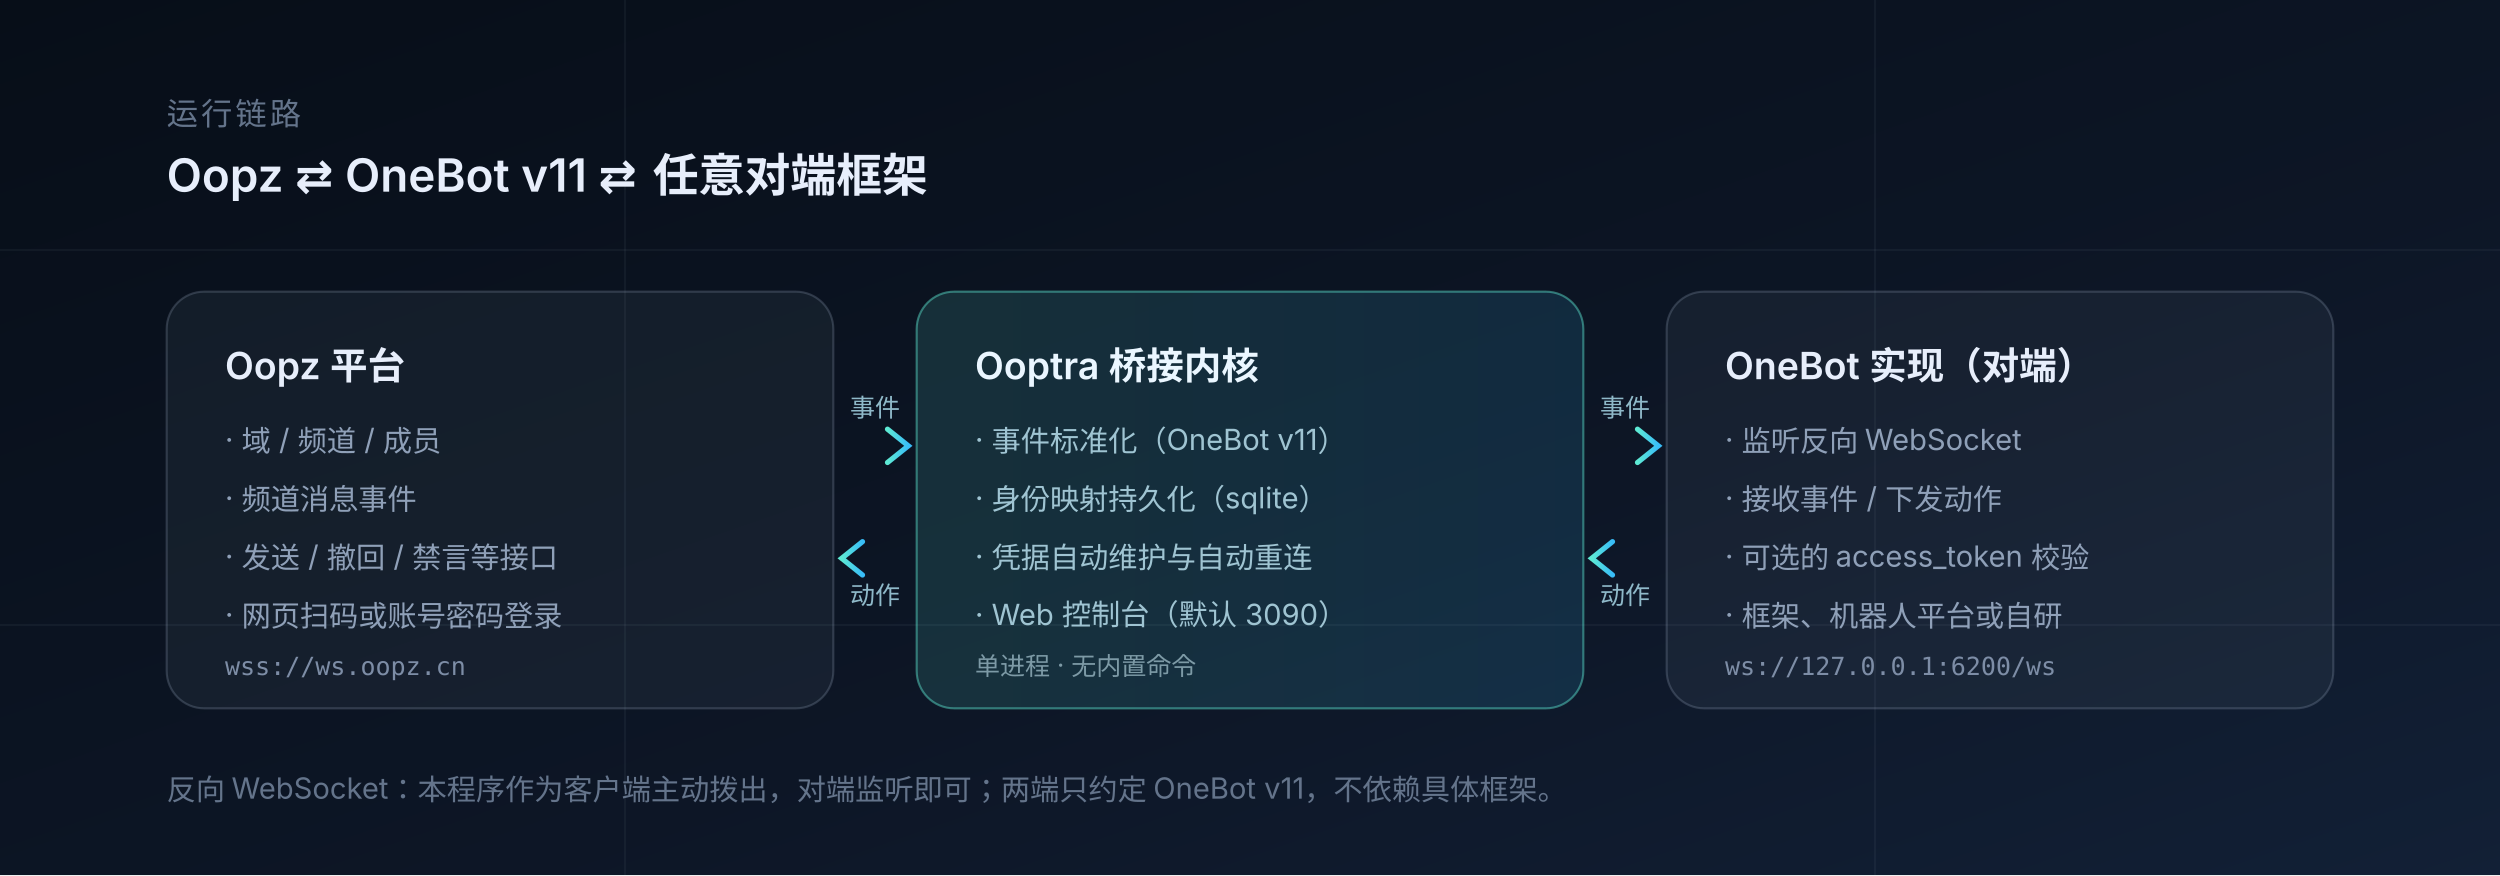
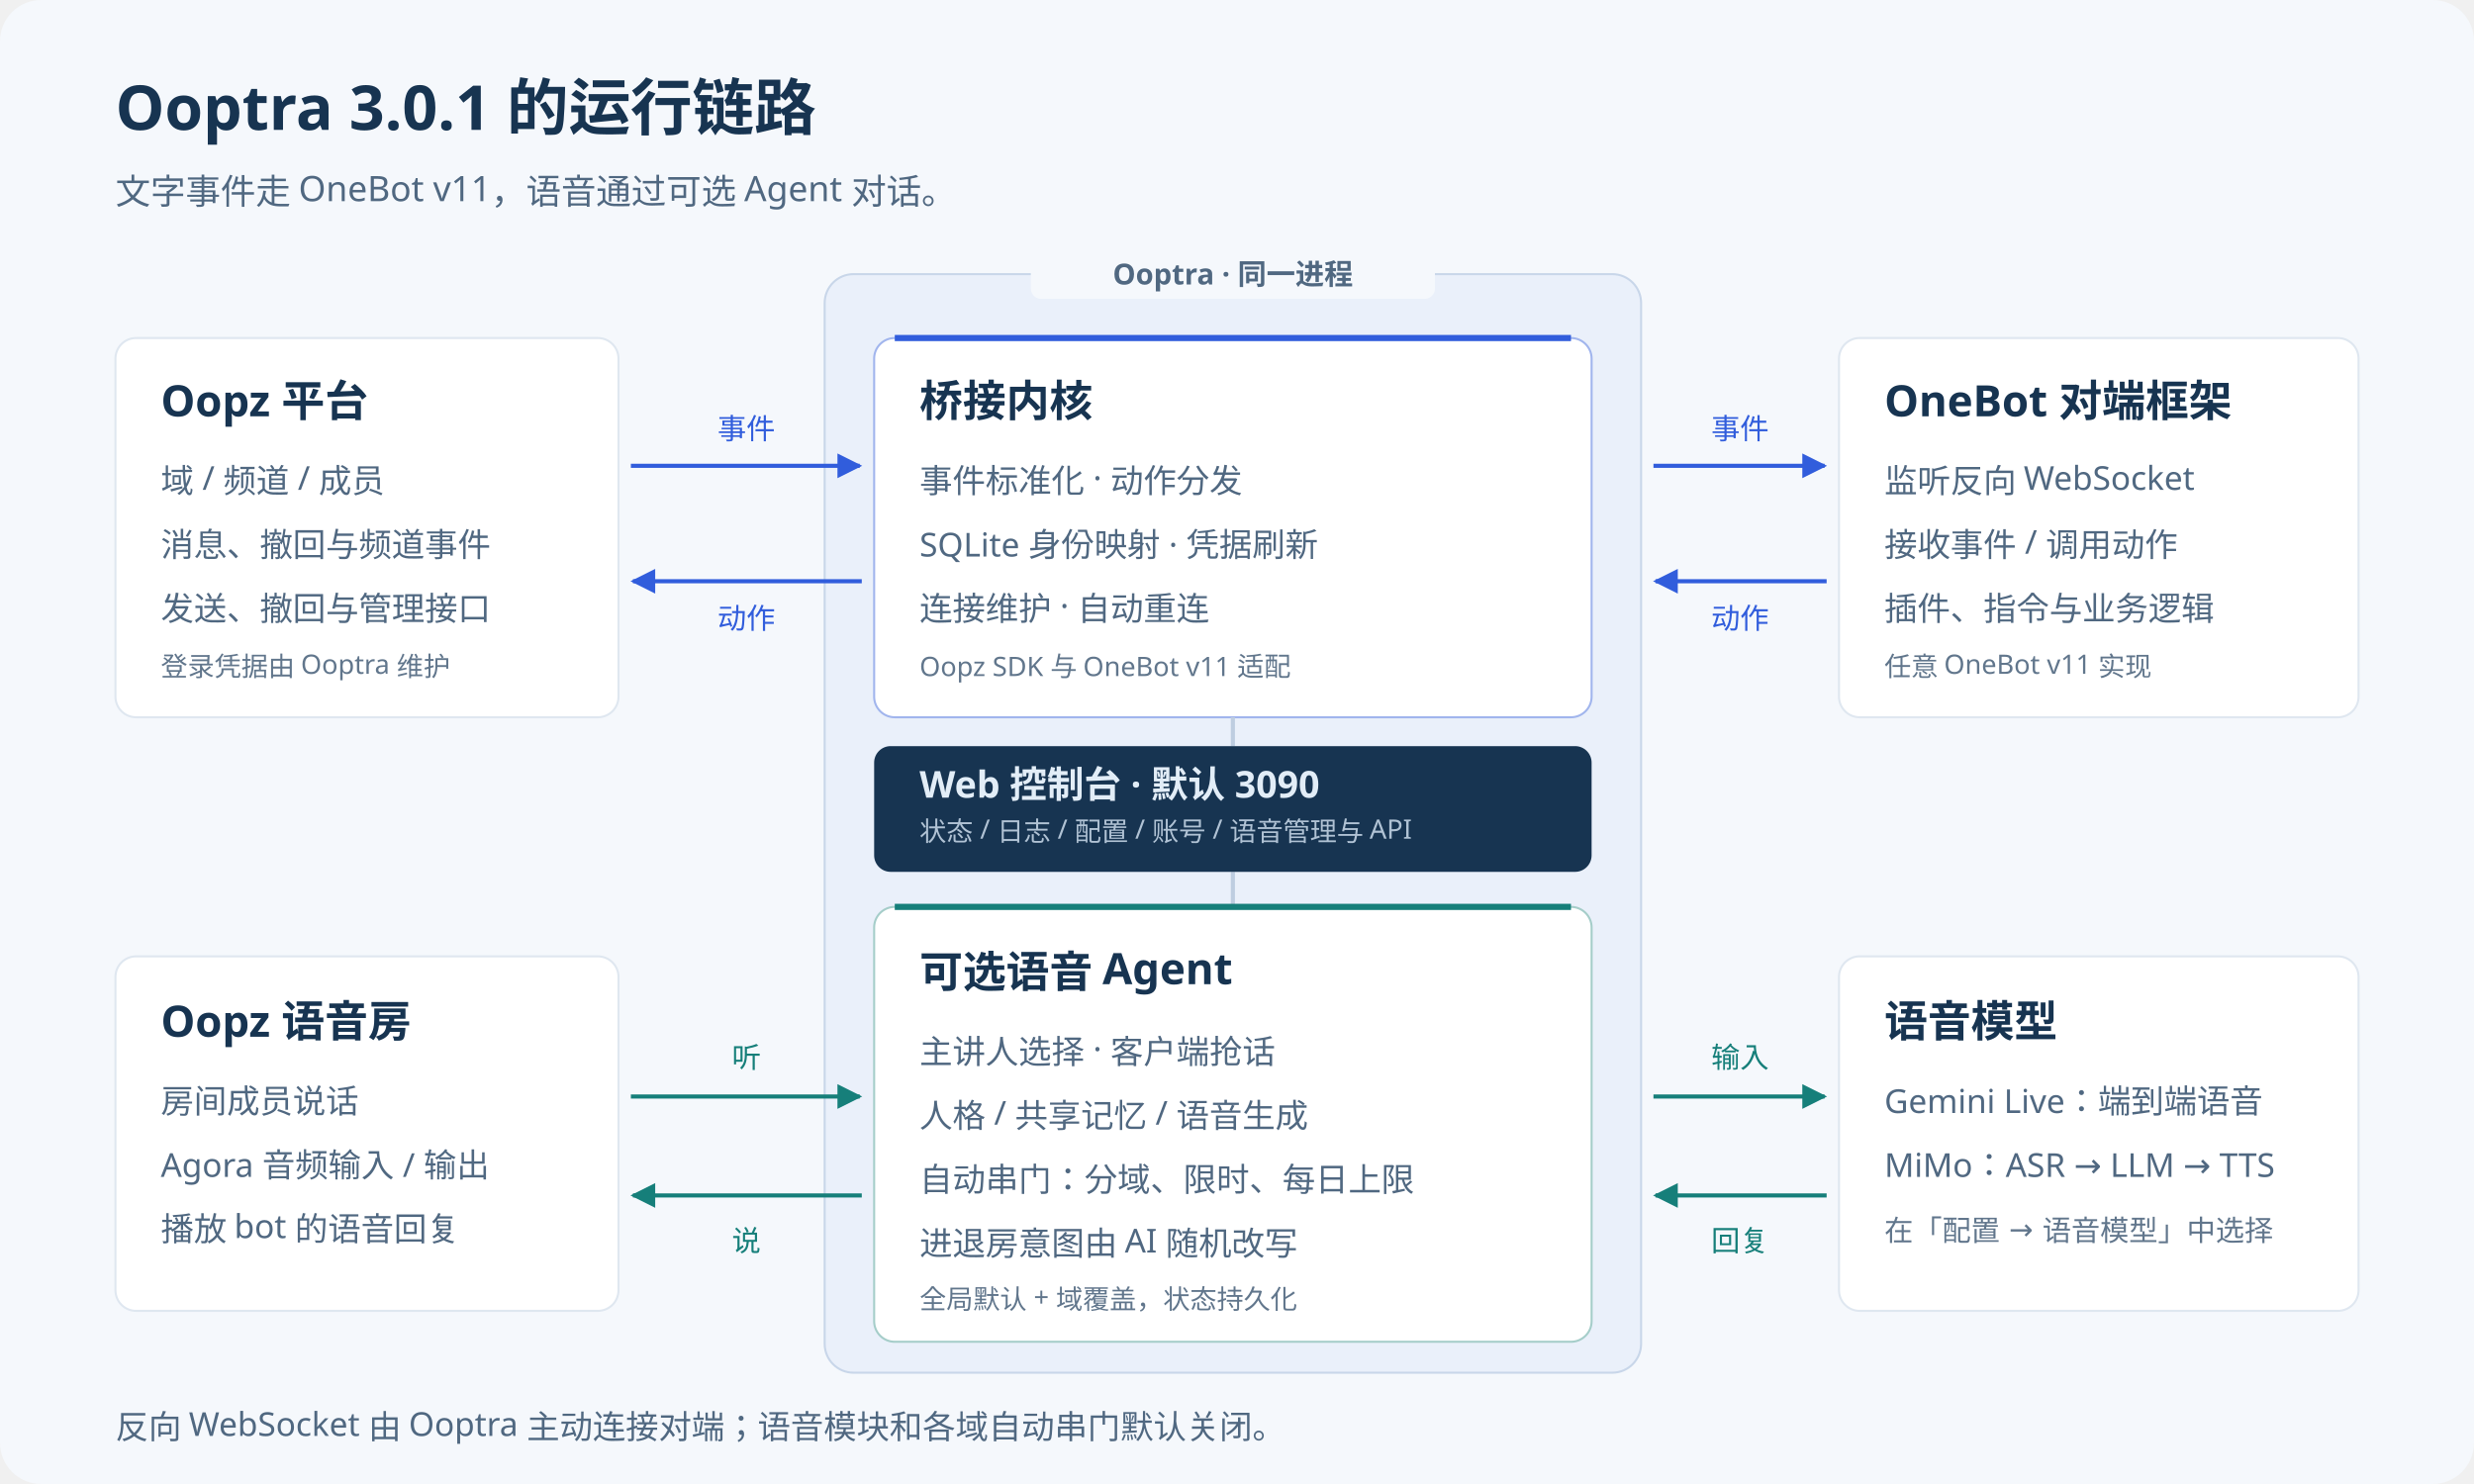
- <svg xmlns="http://www.w3.org/2000/svg" width="1200" height="420" viewBox="0 0 1200 420" role="img" aria-labelledby="map-title map-desc">
+ <svg xmlns="http://www.w3.org/2000/svg" width="1200" height="720" viewBox="0 0 1200 720" role="img" aria-labelledby="map-title map-desc">
  <defs>
-     <linearGradient id="map-bg" x1="0" y1="0" x2="1" y2="1">
-       <stop offset="0" stop-color="#070e18" />
-       <stop offset="0.6" stop-color="#0d1626" />
-       <stop offset="1" stop-color="#122036" />
-     </linearGradient>
-     <linearGradient id="map-wire" x1="0" y1="0" x2="1" y2="0">
-       <stop offset="0" stop-color="#5eead4" />
-       <stop offset="1" stop-color="#38bdf8" />
-     </linearGradient>
-     <style>
-       .sans { font-family: -apple-system, BlinkMacSystemFont, "Segoe UI", "PingFang SC", "Microsoft YaHei", sans-serif; }
-       .mono { font-family: ui-monospace, "SFMono-Regular", Menlo, Consolas, monospace; }
-     </style>
+     <marker id="map-arrow-blue" viewBox="0 0 10 10" refX="9" refY="5" markerWidth="6" markerHeight="6" orient="auto-start-reverse">
+       <path d="M0 0l10 5-10 5Z" fill="#315DDC" />
+     </marker>
+     <marker id="map-arrow-teal" viewBox="0 0 10 10" refX="9" refY="5" markerWidth="6" markerHeight="6" orient="auto-start-reverse">
+       <path d="M0 0l10 5-10 5Z" fill="#167F7A" />
+     </marker>
  </defs>
-   <rect width="1200" height="420" fill="url(#map-bg)" />
-   <g stroke="#94a3b8" stroke-opacity="0.07" stroke-width="1">
-     <path d="M0 120 H1200 M0 300 H1200" />
-     <path d="M300 0 V420 M900 0 V420" />
+   <g font-family="Segoe UI, Microsoft YaHei UI, PingFang SC, sans-serif">
+     <rect width="1200" height="720" rx="20" fill="#F5F8FC" />
+     <text x="56" y="63" font-size="30" font-weight="650" fill="#173451">Ooptra 3.0.1 的运行链路</text>
+     <text x="56" y="99" font-size="17" fill="#506881">文字事件走 OneBot v11，语音通过可选 Agent 对话。</text>
+     <rect x="400" y="133" width="396" height="533" rx="14" fill="#EAF0FA" stroke="#C8D6E9" />
+     <rect x="500" y="120" width="196" height="25" rx="5" fill="#F5F8FC" />
+     <text x="598" y="138" text-anchor="middle" font-size="14" font-weight="600" fill="#506881">Ooptra · 同一进程</text>
+     <rect x="56" y="164" width="244" height="184" rx="10" fill="#FFFFFF" stroke="#DFE7F0" />
+     <text x="78" y="202" font-size="21" font-weight="650" fill="#173451">Oopz 平台</text>
+     <text x="78" y="239" font-size="16" fill="#506881">域 / 频道 / 成员</text>
+     <text x="78" y="270" font-size="16" fill="#506881">消息、撤回与频道事件</text>
+     <text x="78" y="301" font-size="16" fill="#506881">发送、撤回与管理接口</text>
+     <text x="78" y="328" font-size="13" fill="#61768C">登录凭据由 Ooptra 维护</text>
+     <rect x="424" y="164" width="348" height="184" rx="10" fill="#FFFFFF" stroke="#A1B5ED" />
+     <path d="M434 164h328" stroke="#315DDC" stroke-width="3" />
+     <text x="446" y="202" font-size="21" font-weight="650" fill="#173451">桥接内核</text>
+     <text x="446" y="239" font-size="16" fill="#506881">事件标准化 · 动作分发</text>
+     <text x="446" y="270" font-size="16" fill="#506881">SQLite 身份映射 · 凭据刷新</text>
+     <text x="446" y="301" font-size="16" fill="#506881">连接维护 · 自动重连</text>
+     <text x="446" y="328" font-size="13" fill="#61768C">Oopz SDK 与 OneBot v11 适配</text>
+     <rect x="892" y="164" width="252" height="184" rx="10" fill="#FFFFFF" stroke="#DFE7F0" />
+     <text x="914" y="202" font-size="21" font-weight="650" fill="#173451">OneBot 对端框架</text>
+     <text x="914" y="239" font-size="16" fill="#506881">监听反向 WebSocket</text>
+     <text x="914" y="270" font-size="16" fill="#506881">接收事件 / 调用动作</text>
+     <text x="914" y="301" font-size="16" fill="#506881">插件、指令与业务逻辑</text>
+     <text x="914" y="328" font-size="13" fill="#61768C">任意 OneBot v11 实现</text>
+     <g fill="none" stroke="#315DDC" stroke-width="2" marker-end="url(#map-arrow-blue)">
+       <path d="M306 226h111" />
+       <path d="M418 282H307" />
+       <path d="M802 226h83" />
+       <path d="M886 282h-83" />
+     </g>
+     <g font-size="14" text-anchor="middle" fill="#315DDC">
+       <text x="362" y="213">事件</text>
+       <text x="362" y="305">动作</text>
+       <text x="844" y="213">事件</text>
+       <text x="844" y="305">动作</text>
+     </g>
+     <path d="M598 348v14M598 423v17" stroke="#BECDE0" stroke-width="2" />
+     <rect x="424" y="362" width="348" height="61" rx="8" fill="#173451" />
+     <text x="446" y="387" font-size="18" font-weight="600" fill="#E2EDF7">Web 控制台 · 默认 3090</text>
+     <text x="446" y="408" font-size="13" fill="#B0C2D4">状态 / 日志 / 配置 / 账号 / 语音管理与 API</text>
+     <rect x="56" y="464" width="244" height="172" rx="10" fill="#FFFFFF" stroke="#DFE7F0" />
+     <text x="78" y="503" font-size="21" font-weight="650" fill="#173451">Oopz 语音房</text>
+     <text x="78" y="540" font-size="16" fill="#506881">房间成员说话</text>
+     <text x="78" y="571" font-size="16" fill="#506881">Agora 音频输入 / 输出</text>
+     <text x="78" y="602" font-size="16" fill="#506881">播放 bot 的语音回复</text>
+     <rect x="424" y="440" width="348" height="211" rx="10" fill="#FFFFFF" stroke="#A5CDC9" />
+     <path d="M434 440h328" stroke="#167F7A" stroke-width="3" />
+     <text x="446" y="479" font-size="21" font-weight="650" fill="#173451">可选语音 Agent</text>
+     <text x="446" y="516" font-size="16" fill="#506881">主讲人选择 · 客户端抢话</text>
+     <text x="446" y="547" font-size="16" fill="#506881">人格 / 共享记忆 / 语音生成</text>
+     <text x="446" y="578" font-size="16" fill="#506881">自动串门：分域、限时、每日上限</text>
+     <text x="446" y="609" font-size="16" fill="#506881">进退房意图由 AI 随机改写</text>
+     <text x="446" y="635" font-size="13" fill="#61768C">全局默认 + 域覆盖，状态持久化</text>
+     <rect x="892" y="464" width="252" height="172" rx="10" fill="#FFFFFF" stroke="#DFE7F0" />
+     <text x="914" y="503" font-size="21" font-weight="650" fill="#173451">语音模型</text>
+     <text x="914" y="540" font-size="16" fill="#506881">Gemini Live：端到端语音</text>
+     <text x="914" y="571" font-size="16" fill="#506881">MiMo：ASR → LLM → TTS</text>
+     <text x="914" y="602" font-size="14" fill="#61768C">在「配置 → 语音模型」中选择</text>
+     <g fill="none" stroke="#167F7A" stroke-width="2" marker-end="url(#map-arrow-teal)">
+       <path d="M306 532h111" />
+       <path d="M418 580H307" />
+       <path d="M802 532h83" />
+       <path d="M886 580h-83" />
+     </g>
+     <g font-size="14" text-anchor="middle" fill="#167F7A">
+       <text x="362" y="518">听</text>
+       <text x="362" y="607">说</text>
+       <text x="844" y="518">输入</text>
+       <text x="844" y="607">回复</text>
+     </g>
+     <text x="56" y="698" font-size="16" fill="#506881">反向 WebSocket 由 Ooptra 主动连接对端；语音模块和各域自动串门默认关闭。</text>
  </g>
-   <text x="80" y="60" class="sans" font-size="15" letter-spacing="1.5" fill="#64748b">运行链路</text>
-   <text x="80" y="92" class="sans" font-size="22" font-weight="600" fill="#e7eefb">Oopz ⇄ OneBot v11 ⇄ 任意对端框架</text>
-   <rect x="80" y="140" width="320" height="200" rx="18" fill="#94a3b8" fill-opacity="0.08" stroke="#94a3b8" stroke-opacity="0.26" />
-   <text x="108" y="182" class="sans" font-size="18" font-weight="600" fill="#e7eefb">Oopz 平台</text>
-   <text x="108" y="216" class="sans" font-size="14" fill="#8fa0b8">· 域 / 频道 / 成员</text>
-   <text x="108" y="244" class="sans" font-size="14" fill="#8fa0b8">· 频道消息事件</text>
-   <text x="108" y="272" class="sans" font-size="14" fill="#8fa0b8">· 发送 / 撤回 / 禁言等接口</text>
-   <text x="108" y="300" class="sans" font-size="14" fill="#8fa0b8">· 网页扫码或账号密码登录</text>
-   <text x="108" y="324" class="mono" font-size="12" fill="#7d8da6">wss://ws.oopz.cn</text>
-   <rect x="440" y="140" width="320" height="200" rx="18" fill="url(#map-wire)" fill-opacity="0.13" stroke="#5eead4" stroke-opacity="0.45" />
-   <text x="468" y="182" class="sans" font-size="18" font-weight="600" fill="#eaf6ff">Ooptra 桥接内核</text>
-   <text x="468" y="216" class="sans" font-size="14" fill="#9fc4d2">· 事件标准化（OneBot v11）</text>
-   <text x="468" y="244" class="sans" font-size="14" fill="#9fc4d2">· 身份映射持久化（sqlite）</text>
-   <text x="468" y="272" class="sans" font-size="14" fill="#9fc4d2">· 凭据自动维护与自动重连</text>
-   <text x="468" y="300" class="sans" font-size="14" fill="#9fc4d2">· Web 控制台（默认 3090）</text>
-   <text x="468" y="324" class="sans" font-size="12" fill="#7d9aa6">单进程 · 无内置命令</text>
-   <rect x="800" y="140" width="320" height="200" rx="18" fill="#94a3b8" fill-opacity="0.08" stroke="#94a3b8" stroke-opacity="0.26" />
-   <text x="828" y="182" class="sans" font-size="18" font-weight="600" fill="#e7eefb">OneBot 实现（对端）</text>
-   <text x="828" y="216" class="sans" font-size="14" fill="#8fa0b8">· 监听反向 WebSocket</text>
-   <text x="828" y="244" class="sans" font-size="14" fill="#8fa0b8">· 接收事件 / 下发动作</text>
-   <text x="828" y="272" class="sans" font-size="14" fill="#8fa0b8">· 可选的 access_token 校验</text>
-   <text x="828" y="300" class="sans" font-size="14" fill="#8fa0b8">· 框架、机器人平台或自研</text>
-   <text x="828" y="324" class="mono" font-size="12" fill="#7d8da6">ws://127.0.0.1:6200/ws</text>
-   <g stroke="url(#map-wire)" stroke-width="2.5" stroke-linecap="round" fill="none">
-     <path d="M406 214 H434" />
-     <path d="M426 206 l10 8 -10 8" />
-     <path d="M434 268 H406" />
-     <path d="M414 260 l-10 8 10 8" />
-     <path d="M766 214 H794" />
-     <path d="M786 206 l10 8 -10 8" />
-     <path d="M794 268 H766" />
-     <path d="M774 260 l-10 8 10 8" />
-   </g>
-   <text x="420" y="200" class="sans" font-size="12" text-anchor="middle" fill="#8fb9c9">事件</text>
-   <text x="420" y="290" class="sans" font-size="12" text-anchor="middle" fill="#8fb9c9">动作</text>
-   <text x="780" y="200" class="sans" font-size="12" text-anchor="middle" fill="#8fb9c9">事件</text>
-   <text x="780" y="290" class="sans" font-size="12" text-anchor="middle" fill="#8fb9c9">动作</text>
-   <text x="80" y="384" class="sans" font-size="14" fill="#64748b">反向 WebSocket：本程序作为客户端主动拨出，对端监听即可；两端只约定 OneBot v11，不依赖具体框架。</text>
</svg>
